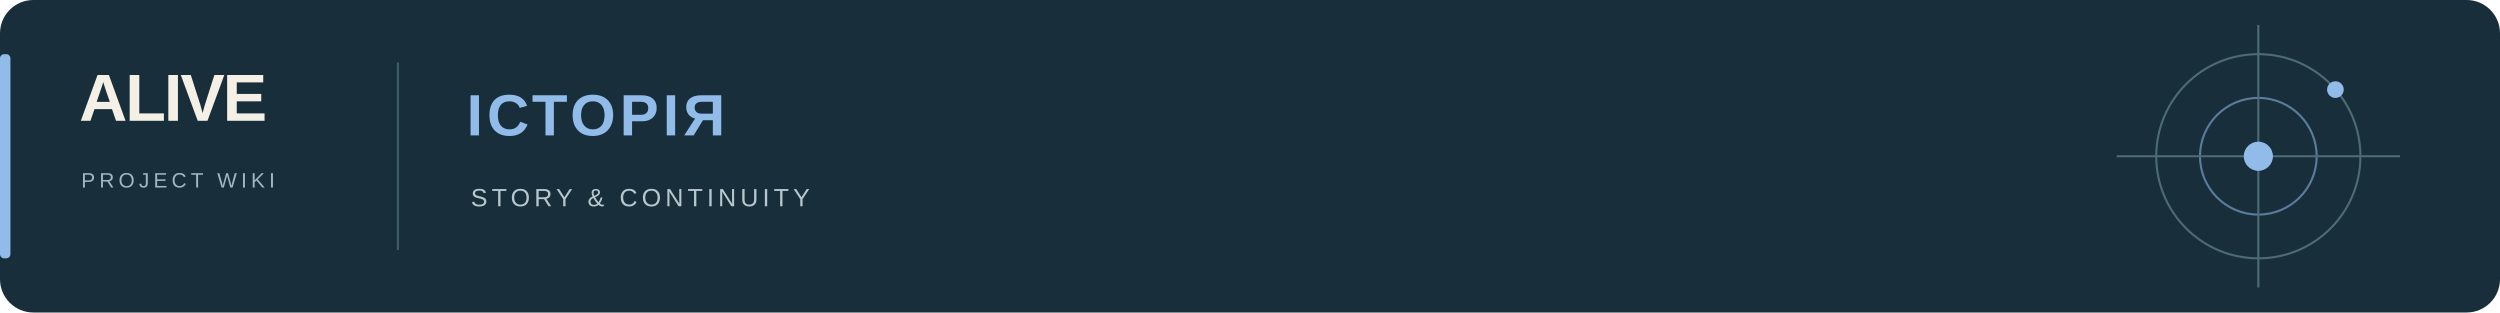
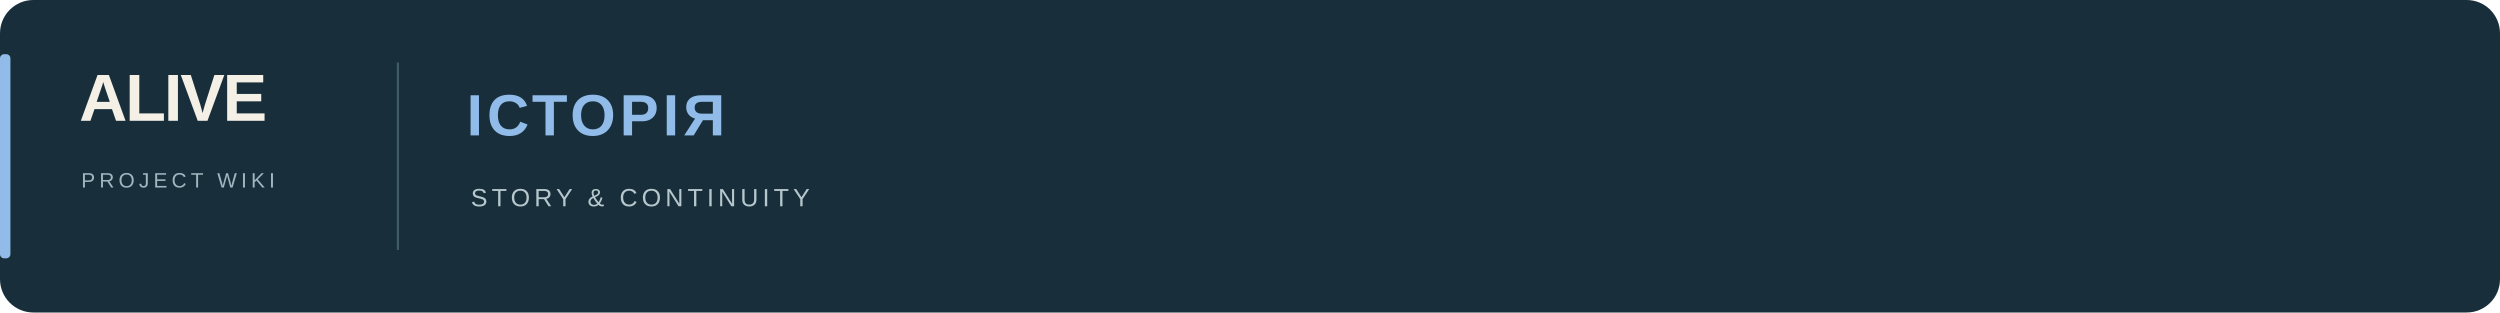
<svg xmlns="http://www.w3.org/2000/svg" width="1200" height="150" viewBox="0 0 1200 150" role="img" aria-labelledby="title desc">
  <rect width="1200" height="150" rx="16" fill="#182f3b" />
  <rect x="0" y="26" width="5" height="98" rx="2" fill="#91bcea" />
  <text x="38" y="58" fill="#f4f0e6" font-family="Arial,Helvetica,sans-serif" font-size="32" font-weight="700" letter-spacing="-1">ALIVE</text>
  <text x="39" y="90" fill="#a1b7bf" font-family="Arial,Helvetica,sans-serif" font-size="10" letter-spacing="2">PROJECT WIKI</text>
  <path d="M191 30v90" stroke="#425c67" />
  <text x="224" y="65" fill="#91bcea" font-family="Arial,Helvetica,sans-serif" font-size="28" font-weight="700" letter-spacing="2">ІСТОРІЯ</text>
  <text x="226" y="99" fill="#b6c8cd" font-family="Arial,Helvetica,sans-serif" font-size="12" letter-spacing="2">STORY &amp; CONTINUITY</text>
-   <circle cx="1084" cy="75" r="49" fill="none" stroke="#4e6a75" />
-   <circle cx="1084" cy="75" r="28" fill="none" stroke="#91bcea" stroke-opacity=".55" />
-   <path d="M1016 75h136M1084 12v126" stroke="#4e6a75" />
-   <circle cx="1084" cy="75" r="7" fill="#91bcea" />
-   <circle cx="1121" cy="43" r="4" fill="#91bcea" />
</svg>
